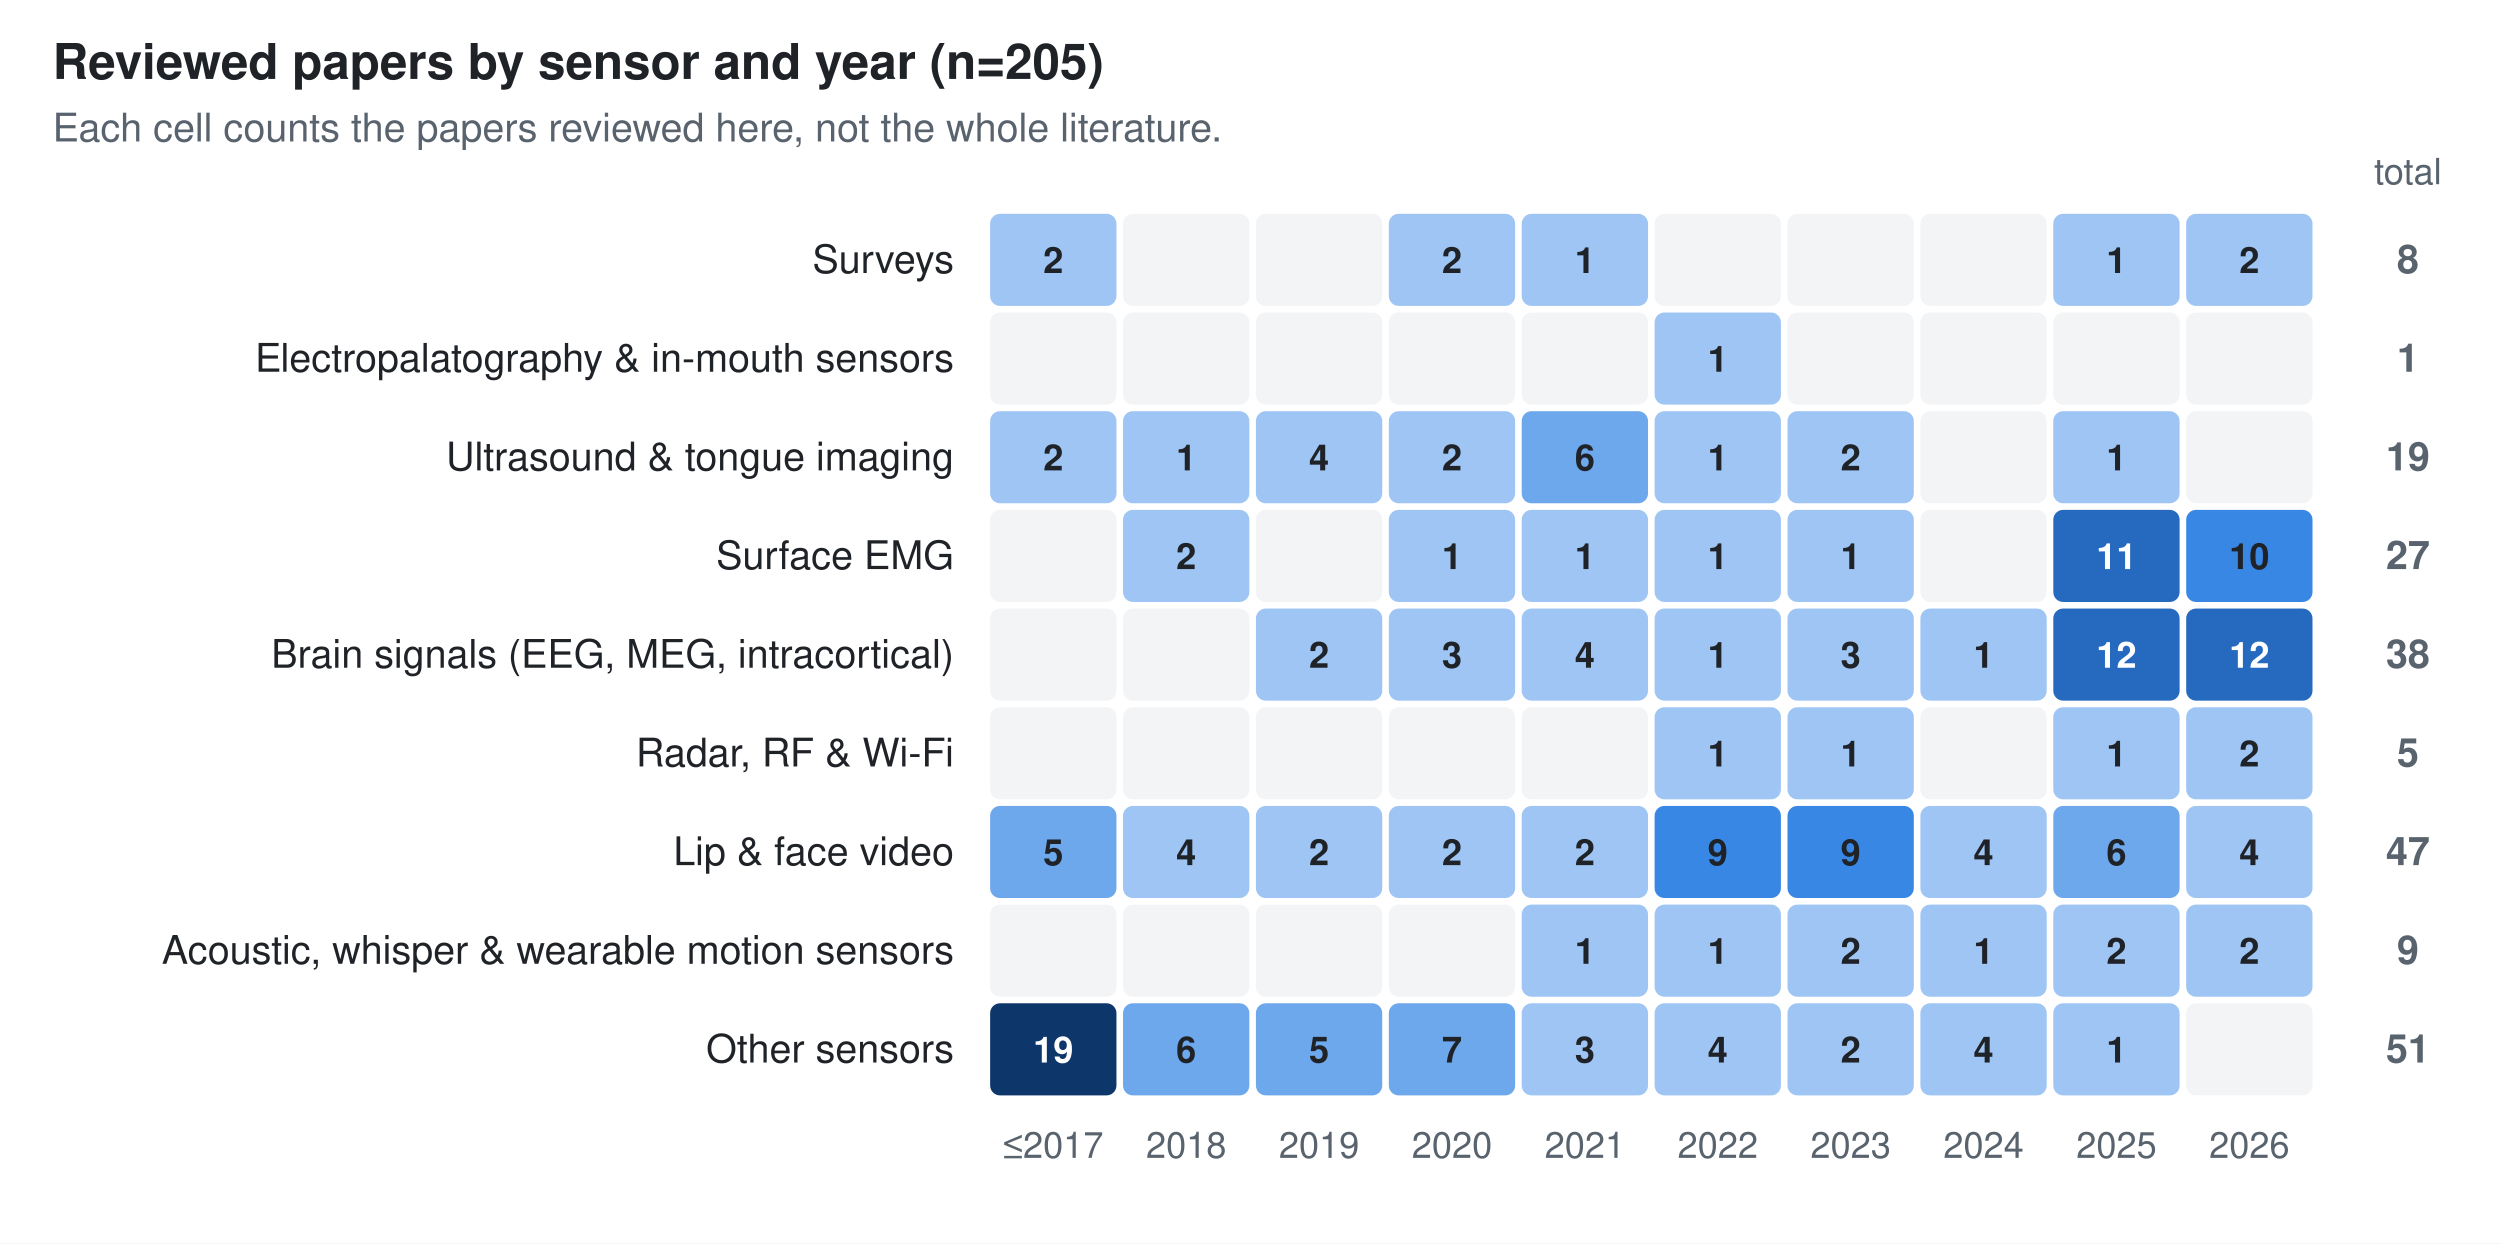
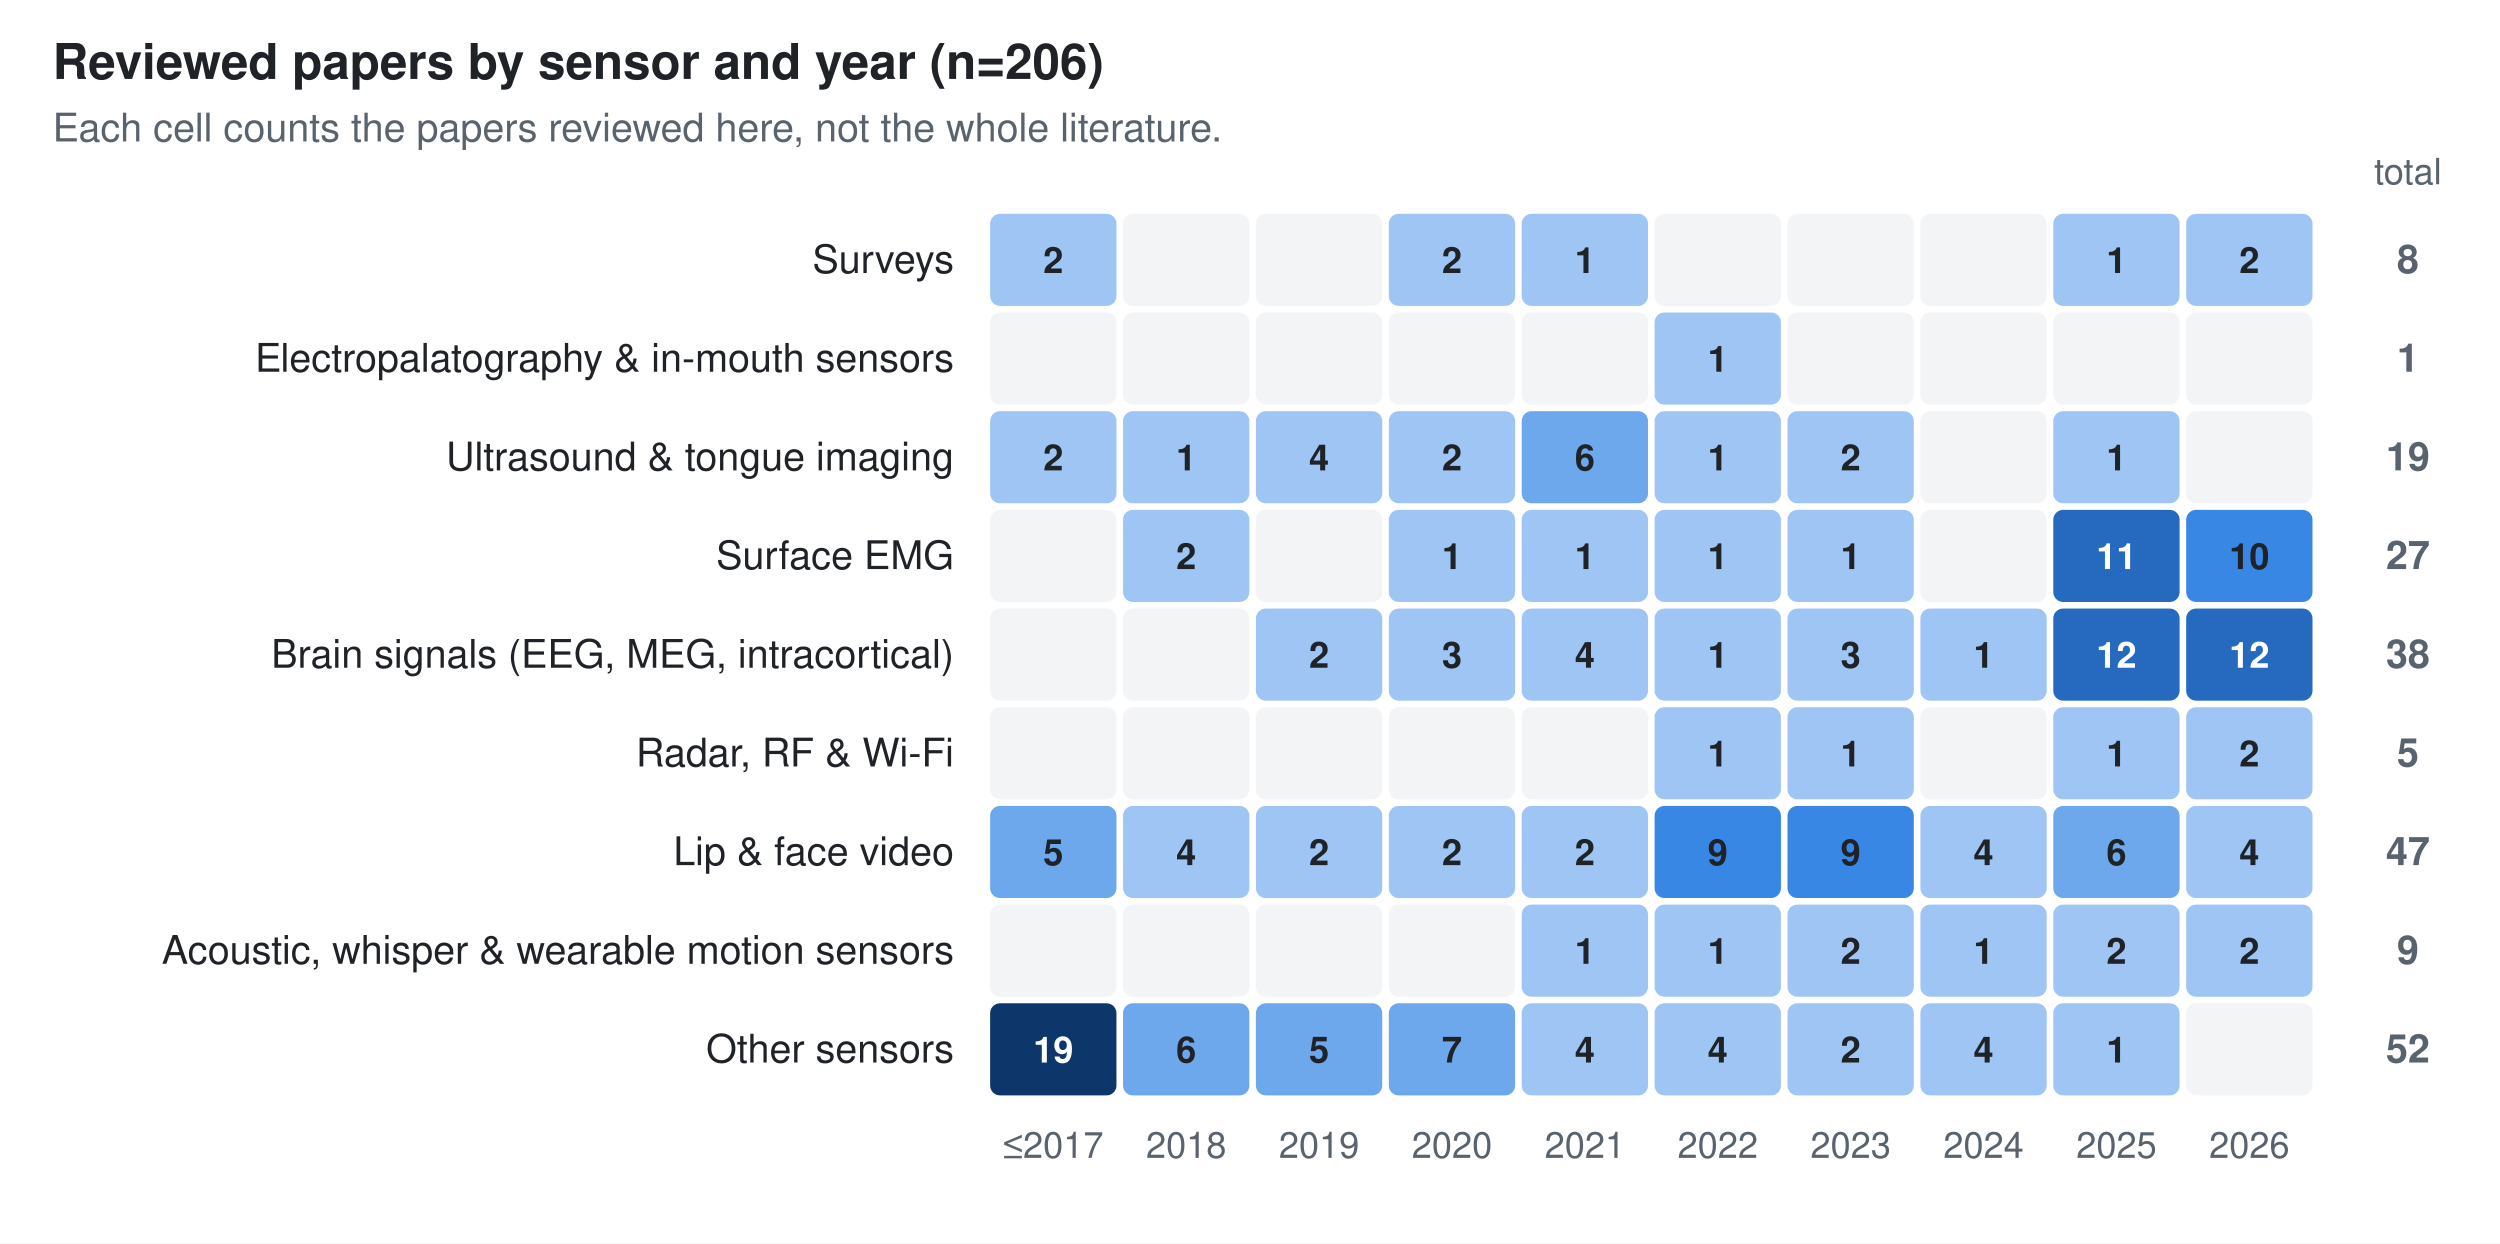
- <svg xmlns="http://www.w3.org/2000/svg" width="760" height="378" viewBox="0 0 760 378" font-family="-apple-system, BlinkMacSystemFont, 'Segoe UI', Helvetica, Arial, sans-serif" role="img" aria-label="Reviewed papers by sensor and year (n=205)">
+ <svg xmlns="http://www.w3.org/2000/svg" width="760" height="378" viewBox="0 0 760 378" font-family="-apple-system, BlinkMacSystemFont, 'Segoe UI', Helvetica, Arial, sans-serif" role="img" aria-label="Reviewed papers by sensor and year (n=206)">
  <rect width="760" height="378" fill="#ffffff" />
-   <text x="16.0" y="24.0" font-size="15" fill="#1f2328" text-anchor="start" font-weight="600">Reviewed papers by sensor and year (n=205)</text>
+   <text x="16.0" y="24.0" font-size="15" fill="#1f2328" text-anchor="start" font-weight="600">Reviewed papers by sensor and year (n=206)</text>
  <text x="16.0" y="43.0" font-size="12" fill="#59636e" text-anchor="start">Each cell counts the papers reviewed here, not the whole literature.</text>
  <text x="320.2" y="352.0" font-size="11" fill="#59636e" text-anchor="middle">≤2017</text>
  <text x="360.6" y="352.0" font-size="11" fill="#59636e" text-anchor="middle">2018</text>
  <text x="401.0" y="352.0" font-size="11" fill="#59636e" text-anchor="middle">2019</text>
  <text x="441.4" y="352.0" font-size="11" fill="#59636e" text-anchor="middle">2020</text>
  <text x="481.8" y="352.0" font-size="11" fill="#59636e" text-anchor="middle">2021</text>
  <text x="522.2" y="352.0" font-size="11" fill="#59636e" text-anchor="middle">2022</text>
  <text x="562.6" y="352.0" font-size="11" fill="#59636e" text-anchor="middle">2023</text>
  <text x="603.0" y="352.0" font-size="11" fill="#59636e" text-anchor="middle">2024</text>
  <text x="643.4" y="352.0" font-size="11" fill="#59636e" text-anchor="middle">2025</text>
  <text x="683.8" y="352.0" font-size="11" fill="#59636e" text-anchor="middle">2026</text>
  <text x="732.0" y="56.0" font-size="11" fill="#59636e" text-anchor="middle">total</text>
  <text x="290.0" y="83.0" font-size="12" fill="#1f2328" text-anchor="end">Surveys</text>
  <rect x="301.0" y="65.0" width="38.4" height="28.0" rx="3" fill="#9ec5f4" />
  <text x="320.2" y="83.0" font-size="11" fill="#1f2328" text-anchor="middle" font-weight="600">2</text>
  <rect x="341.4" y="65.0" width="38.4" height="28.0" rx="3" fill="#f3f4f6" />
  <rect x="381.8" y="65.0" width="38.4" height="28.0" rx="3" fill="#f3f4f6" />
  <rect x="422.2" y="65.0" width="38.4" height="28.0" rx="3" fill="#9ec5f4" />
  <text x="441.4" y="83.0" font-size="11" fill="#1f2328" text-anchor="middle" font-weight="600">2</text>
  <rect x="462.6" y="65.0" width="38.4" height="28.0" rx="3" fill="#9ec5f4" />
  <text x="481.8" y="83.0" font-size="11" fill="#1f2328" text-anchor="middle" font-weight="600">1</text>
  <rect x="503.0" y="65.0" width="38.4" height="28.0" rx="3" fill="#f3f4f6" />
  <rect x="543.4" y="65.0" width="38.4" height="28.0" rx="3" fill="#f3f4f6" />
  <rect x="583.8" y="65.0" width="38.4" height="28.0" rx="3" fill="#f3f4f6" />
  <rect x="624.2" y="65.0" width="38.4" height="28.0" rx="3" fill="#9ec5f4" />
  <text x="643.4" y="83.0" font-size="11" fill="#1f2328" text-anchor="middle" font-weight="600">1</text>
  <rect x="664.6" y="65.0" width="38.4" height="28.0" rx="3" fill="#9ec5f4" />
  <text x="683.8" y="83.0" font-size="11" fill="#1f2328" text-anchor="middle" font-weight="600">2</text>
  <text x="732.0" y="83.0" font-size="12" fill="#59636e" text-anchor="middle" font-weight="600">8</text>
  <text x="290.0" y="113.0" font-size="12" fill="#1f2328" text-anchor="end">Electropalatography &amp; in-mouth sensors</text>
  <rect x="301.0" y="95.0" width="38.4" height="28.0" rx="3" fill="#f3f4f6" />
  <rect x="341.4" y="95.0" width="38.4" height="28.0" rx="3" fill="#f3f4f6" />
  <rect x="381.8" y="95.0" width="38.4" height="28.0" rx="3" fill="#f3f4f6" />
  <rect x="422.2" y="95.0" width="38.4" height="28.0" rx="3" fill="#f3f4f6" />
  <rect x="462.6" y="95.0" width="38.4" height="28.0" rx="3" fill="#f3f4f6" />
  <rect x="503.0" y="95.0" width="38.4" height="28.0" rx="3" fill="#9ec5f4" />
  <text x="522.2" y="113.0" font-size="11" fill="#1f2328" text-anchor="middle" font-weight="600">1</text>
  <rect x="543.4" y="95.0" width="38.4" height="28.0" rx="3" fill="#f3f4f6" />
  <rect x="583.8" y="95.0" width="38.4" height="28.0" rx="3" fill="#f3f4f6" />
  <rect x="624.2" y="95.0" width="38.4" height="28.0" rx="3" fill="#f3f4f6" />
  <rect x="664.6" y="95.0" width="38.4" height="28.0" rx="3" fill="#f3f4f6" />
  <text x="732.0" y="113.0" font-size="12" fill="#59636e" text-anchor="middle" font-weight="600">1</text>
  <text x="290.0" y="143.0" font-size="12" fill="#1f2328" text-anchor="end">Ultrasound &amp; tongue imaging</text>
  <rect x="301.0" y="125.0" width="38.4" height="28.0" rx="3" fill="#9ec5f4" />
  <text x="320.2" y="143.0" font-size="11" fill="#1f2328" text-anchor="middle" font-weight="600">2</text>
  <rect x="341.4" y="125.0" width="38.4" height="28.0" rx="3" fill="#9ec5f4" />
  <text x="360.6" y="143.0" font-size="11" fill="#1f2328" text-anchor="middle" font-weight="600">1</text>
  <rect x="381.8" y="125.0" width="38.4" height="28.0" rx="3" fill="#9ec5f4" />
  <text x="401.0" y="143.0" font-size="11" fill="#1f2328" text-anchor="middle" font-weight="600">4</text>
  <rect x="422.2" y="125.0" width="38.4" height="28.0" rx="3" fill="#9ec5f4" />
  <text x="441.4" y="143.0" font-size="11" fill="#1f2328" text-anchor="middle" font-weight="600">2</text>
  <rect x="462.6" y="125.0" width="38.4" height="28.0" rx="3" fill="#6da7ec" />
  <text x="481.8" y="143.0" font-size="11" fill="#1f2328" text-anchor="middle" font-weight="600">6</text>
  <rect x="503.0" y="125.0" width="38.4" height="28.0" rx="3" fill="#9ec5f4" />
  <text x="522.2" y="143.0" font-size="11" fill="#1f2328" text-anchor="middle" font-weight="600">1</text>
  <rect x="543.4" y="125.0" width="38.4" height="28.0" rx="3" fill="#9ec5f4" />
  <text x="562.6" y="143.0" font-size="11" fill="#1f2328" text-anchor="middle" font-weight="600">2</text>
  <rect x="583.8" y="125.0" width="38.4" height="28.0" rx="3" fill="#f3f4f6" />
  <rect x="624.2" y="125.0" width="38.4" height="28.0" rx="3" fill="#9ec5f4" />
  <text x="643.4" y="143.0" font-size="11" fill="#1f2328" text-anchor="middle" font-weight="600">1</text>
  <rect x="664.6" y="125.0" width="38.4" height="28.0" rx="3" fill="#f3f4f6" />
  <text x="732.0" y="143.0" font-size="12" fill="#59636e" text-anchor="middle" font-weight="600">19</text>
  <text x="290.0" y="173.0" font-size="12" fill="#1f2328" text-anchor="end">Surface EMG</text>
  <rect x="301.0" y="155.0" width="38.4" height="28.0" rx="3" fill="#f3f4f6" />
  <rect x="341.4" y="155.0" width="38.4" height="28.0" rx="3" fill="#9ec5f4" />
  <text x="360.6" y="173.0" font-size="11" fill="#1f2328" text-anchor="middle" font-weight="600">2</text>
  <rect x="381.8" y="155.0" width="38.4" height="28.0" rx="3" fill="#f3f4f6" />
  <rect x="422.2" y="155.0" width="38.4" height="28.0" rx="3" fill="#9ec5f4" />
  <text x="441.4" y="173.0" font-size="11" fill="#1f2328" text-anchor="middle" font-weight="600">1</text>
  <rect x="462.6" y="155.0" width="38.4" height="28.0" rx="3" fill="#9ec5f4" />
  <text x="481.8" y="173.0" font-size="11" fill="#1f2328" text-anchor="middle" font-weight="600">1</text>
  <rect x="503.0" y="155.0" width="38.4" height="28.0" rx="3" fill="#9ec5f4" />
  <text x="522.2" y="173.0" font-size="11" fill="#1f2328" text-anchor="middle" font-weight="600">1</text>
  <rect x="543.4" y="155.0" width="38.4" height="28.0" rx="3" fill="#9ec5f4" />
  <text x="562.6" y="173.0" font-size="11" fill="#1f2328" text-anchor="middle" font-weight="600">1</text>
  <rect x="583.8" y="155.0" width="38.4" height="28.0" rx="3" fill="#f3f4f6" />
  <rect x="624.2" y="155.0" width="38.4" height="28.0" rx="3" fill="#256abf" />
  <text x="643.4" y="173.0" font-size="11" fill="#ffffff" text-anchor="middle" font-weight="600">11</text>
  <rect x="664.6" y="155.0" width="38.4" height="28.0" rx="3" fill="#3987e5" />
  <text x="683.8" y="173.0" font-size="11" fill="#1f2328" text-anchor="middle" font-weight="600">10</text>
  <text x="732.0" y="173.0" font-size="12" fill="#59636e" text-anchor="middle" font-weight="600">27</text>
  <text x="290.0" y="203.0" font-size="12" fill="#1f2328" text-anchor="end">Brain signals (EEG, MEG, intracortical)</text>
  <rect x="301.0" y="185.0" width="38.4" height="28.0" rx="3" fill="#f3f4f6" />
  <rect x="341.4" y="185.0" width="38.4" height="28.0" rx="3" fill="#f3f4f6" />
  <rect x="381.8" y="185.0" width="38.4" height="28.0" rx="3" fill="#9ec5f4" />
  <text x="401.0" y="203.0" font-size="11" fill="#1f2328" text-anchor="middle" font-weight="600">2</text>
  <rect x="422.2" y="185.0" width="38.4" height="28.0" rx="3" fill="#9ec5f4" />
  <text x="441.4" y="203.0" font-size="11" fill="#1f2328" text-anchor="middle" font-weight="600">3</text>
  <rect x="462.6" y="185.0" width="38.4" height="28.0" rx="3" fill="#9ec5f4" />
  <text x="481.8" y="203.0" font-size="11" fill="#1f2328" text-anchor="middle" font-weight="600">4</text>
  <rect x="503.0" y="185.0" width="38.4" height="28.0" rx="3" fill="#9ec5f4" />
  <text x="522.2" y="203.0" font-size="11" fill="#1f2328" text-anchor="middle" font-weight="600">1</text>
  <rect x="543.4" y="185.0" width="38.4" height="28.0" rx="3" fill="#9ec5f4" />
  <text x="562.6" y="203.0" font-size="11" fill="#1f2328" text-anchor="middle" font-weight="600">3</text>
  <rect x="583.8" y="185.0" width="38.4" height="28.0" rx="3" fill="#9ec5f4" />
  <text x="603.0" y="203.0" font-size="11" fill="#1f2328" text-anchor="middle" font-weight="600">1</text>
  <rect x="624.2" y="185.0" width="38.4" height="28.0" rx="3" fill="#256abf" />
  <text x="643.4" y="203.0" font-size="11" fill="#ffffff" text-anchor="middle" font-weight="600">12</text>
  <rect x="664.6" y="185.0" width="38.4" height="28.0" rx="3" fill="#256abf" />
  <text x="683.8" y="203.0" font-size="11" fill="#ffffff" text-anchor="middle" font-weight="600">12</text>
  <text x="732.0" y="203.0" font-size="12" fill="#59636e" text-anchor="middle" font-weight="600">38</text>
  <text x="290.0" y="233.0" font-size="12" fill="#1f2328" text-anchor="end">Radar, RF &amp; Wi-Fi</text>
  <rect x="301.0" y="215.0" width="38.4" height="28.0" rx="3" fill="#f3f4f6" />
  <rect x="341.4" y="215.0" width="38.4" height="28.0" rx="3" fill="#f3f4f6" />
  <rect x="381.8" y="215.0" width="38.4" height="28.0" rx="3" fill="#f3f4f6" />
  <rect x="422.2" y="215.0" width="38.4" height="28.0" rx="3" fill="#f3f4f6" />
  <rect x="462.6" y="215.0" width="38.4" height="28.0" rx="3" fill="#f3f4f6" />
  <rect x="503.0" y="215.0" width="38.4" height="28.0" rx="3" fill="#9ec5f4" />
  <text x="522.2" y="233.0" font-size="11" fill="#1f2328" text-anchor="middle" font-weight="600">1</text>
  <rect x="543.4" y="215.0" width="38.4" height="28.0" rx="3" fill="#9ec5f4" />
  <text x="562.6" y="233.0" font-size="11" fill="#1f2328" text-anchor="middle" font-weight="600">1</text>
  <rect x="583.8" y="215.0" width="38.4" height="28.0" rx="3" fill="#f3f4f6" />
  <rect x="624.2" y="215.0" width="38.4" height="28.0" rx="3" fill="#9ec5f4" />
  <text x="643.4" y="233.0" font-size="11" fill="#1f2328" text-anchor="middle" font-weight="600">1</text>
  <rect x="664.6" y="215.0" width="38.4" height="28.0" rx="3" fill="#9ec5f4" />
  <text x="683.8" y="233.0" font-size="11" fill="#1f2328" text-anchor="middle" font-weight="600">2</text>
  <text x="732.0" y="233.0" font-size="12" fill="#59636e" text-anchor="middle" font-weight="600">5</text>
  <text x="290.0" y="263.0" font-size="12" fill="#1f2328" text-anchor="end">Lip &amp; face video</text>
  <rect x="301.0" y="245.0" width="38.4" height="28.0" rx="3" fill="#6da7ec" />
  <text x="320.2" y="263.0" font-size="11" fill="#1f2328" text-anchor="middle" font-weight="600">5</text>
  <rect x="341.4" y="245.0" width="38.4" height="28.0" rx="3" fill="#9ec5f4" />
  <text x="360.6" y="263.0" font-size="11" fill="#1f2328" text-anchor="middle" font-weight="600">4</text>
  <rect x="381.8" y="245.0" width="38.4" height="28.0" rx="3" fill="#9ec5f4" />
  <text x="401.0" y="263.0" font-size="11" fill="#1f2328" text-anchor="middle" font-weight="600">2</text>
  <rect x="422.2" y="245.0" width="38.4" height="28.0" rx="3" fill="#9ec5f4" />
  <text x="441.4" y="263.0" font-size="11" fill="#1f2328" text-anchor="middle" font-weight="600">2</text>
  <rect x="462.6" y="245.0" width="38.4" height="28.0" rx="3" fill="#9ec5f4" />
  <text x="481.8" y="263.0" font-size="11" fill="#1f2328" text-anchor="middle" font-weight="600">2</text>
  <rect x="503.0" y="245.0" width="38.4" height="28.0" rx="3" fill="#3987e5" />
  <text x="522.2" y="263.0" font-size="11" fill="#1f2328" text-anchor="middle" font-weight="600">9</text>
  <rect x="543.4" y="245.0" width="38.4" height="28.0" rx="3" fill="#3987e5" />
  <text x="562.6" y="263.0" font-size="11" fill="#1f2328" text-anchor="middle" font-weight="600">9</text>
  <rect x="583.8" y="245.0" width="38.4" height="28.0" rx="3" fill="#9ec5f4" />
  <text x="603.0" y="263.0" font-size="11" fill="#1f2328" text-anchor="middle" font-weight="600">4</text>
  <rect x="624.2" y="245.0" width="38.4" height="28.0" rx="3" fill="#6da7ec" />
  <text x="643.4" y="263.0" font-size="11" fill="#1f2328" text-anchor="middle" font-weight="600">6</text>
  <rect x="664.6" y="245.0" width="38.4" height="28.0" rx="3" fill="#9ec5f4" />
  <text x="683.8" y="263.0" font-size="11" fill="#1f2328" text-anchor="middle" font-weight="600">4</text>
  <text x="732.0" y="263.0" font-size="12" fill="#59636e" text-anchor="middle" font-weight="600">47</text>
  <text x="290.0" y="293.0" font-size="12" fill="#1f2328" text-anchor="end">Acoustic, whisper &amp; wearable motion sensors</text>
  <rect x="301.0" y="275.0" width="38.4" height="28.0" rx="3" fill="#f3f4f6" />
  <rect x="341.4" y="275.0" width="38.4" height="28.0" rx="3" fill="#f3f4f6" />
  <rect x="381.8" y="275.0" width="38.4" height="28.0" rx="3" fill="#f3f4f6" />
  <rect x="422.2" y="275.0" width="38.4" height="28.0" rx="3" fill="#f3f4f6" />
  <rect x="462.6" y="275.0" width="38.4" height="28.0" rx="3" fill="#9ec5f4" />
  <text x="481.8" y="293.0" font-size="11" fill="#1f2328" text-anchor="middle" font-weight="600">1</text>
  <rect x="503.0" y="275.0" width="38.4" height="28.0" rx="3" fill="#9ec5f4" />
  <text x="522.2" y="293.0" font-size="11" fill="#1f2328" text-anchor="middle" font-weight="600">1</text>
  <rect x="543.4" y="275.0" width="38.4" height="28.0" rx="3" fill="#9ec5f4" />
  <text x="562.6" y="293.0" font-size="11" fill="#1f2328" text-anchor="middle" font-weight="600">2</text>
  <rect x="583.8" y="275.0" width="38.4" height="28.0" rx="3" fill="#9ec5f4" />
  <text x="603.0" y="293.0" font-size="11" fill="#1f2328" text-anchor="middle" font-weight="600">1</text>
  <rect x="624.2" y="275.0" width="38.4" height="28.0" rx="3" fill="#9ec5f4" />
  <text x="643.4" y="293.0" font-size="11" fill="#1f2328" text-anchor="middle" font-weight="600">2</text>
  <rect x="664.6" y="275.0" width="38.4" height="28.0" rx="3" fill="#9ec5f4" />
  <text x="683.8" y="293.0" font-size="11" fill="#1f2328" text-anchor="middle" font-weight="600">2</text>
  <text x="732.0" y="293.0" font-size="12" fill="#59636e" text-anchor="middle" font-weight="600">9</text>
  <text x="290.0" y="323.0" font-size="12" fill="#1f2328" text-anchor="end">Other sensors</text>
  <rect x="301.0" y="305.0" width="38.4" height="28.0" rx="3" fill="#0d366b" />
  <text x="320.2" y="323.0" font-size="11" fill="#ffffff" text-anchor="middle" font-weight="600">19</text>
  <rect x="341.4" y="305.0" width="38.4" height="28.0" rx="3" fill="#6da7ec" />
  <text x="360.6" y="323.0" font-size="11" fill="#1f2328" text-anchor="middle" font-weight="600">6</text>
  <rect x="381.8" y="305.0" width="38.4" height="28.0" rx="3" fill="#6da7ec" />
  <text x="401.0" y="323.0" font-size="11" fill="#1f2328" text-anchor="middle" font-weight="600">5</text>
  <rect x="422.2" y="305.0" width="38.4" height="28.0" rx="3" fill="#6da7ec" />
  <text x="441.4" y="323.0" font-size="11" fill="#1f2328" text-anchor="middle" font-weight="600">7</text>
  <rect x="462.6" y="305.0" width="38.4" height="28.0" rx="3" fill="#9ec5f4" />
-   <text x="481.8" y="323.0" font-size="11" fill="#1f2328" text-anchor="middle" font-weight="600">3</text>
+   <text x="481.8" y="323.0" font-size="11" fill="#1f2328" text-anchor="middle" font-weight="600">4</text>
  <rect x="503.0" y="305.0" width="38.4" height="28.0" rx="3" fill="#9ec5f4" />
  <text x="522.2" y="323.0" font-size="11" fill="#1f2328" text-anchor="middle" font-weight="600">4</text>
  <rect x="543.4" y="305.0" width="38.4" height="28.0" rx="3" fill="#9ec5f4" />
  <text x="562.6" y="323.0" font-size="11" fill="#1f2328" text-anchor="middle" font-weight="600">2</text>
  <rect x="583.8" y="305.0" width="38.4" height="28.0" rx="3" fill="#9ec5f4" />
  <text x="603.0" y="323.0" font-size="11" fill="#1f2328" text-anchor="middle" font-weight="600">4</text>
  <rect x="624.2" y="305.0" width="38.4" height="28.0" rx="3" fill="#9ec5f4" />
  <text x="643.4" y="323.0" font-size="11" fill="#1f2328" text-anchor="middle" font-weight="600">1</text>
  <rect x="664.6" y="305.0" width="38.4" height="28.0" rx="3" fill="#f3f4f6" />
-   <text x="732.0" y="323.0" font-size="12" fill="#59636e" text-anchor="middle" font-weight="600">51</text>
+   <text x="732.0" y="323.0" font-size="12" fill="#59636e" text-anchor="middle" font-weight="600">52</text>
</svg>
